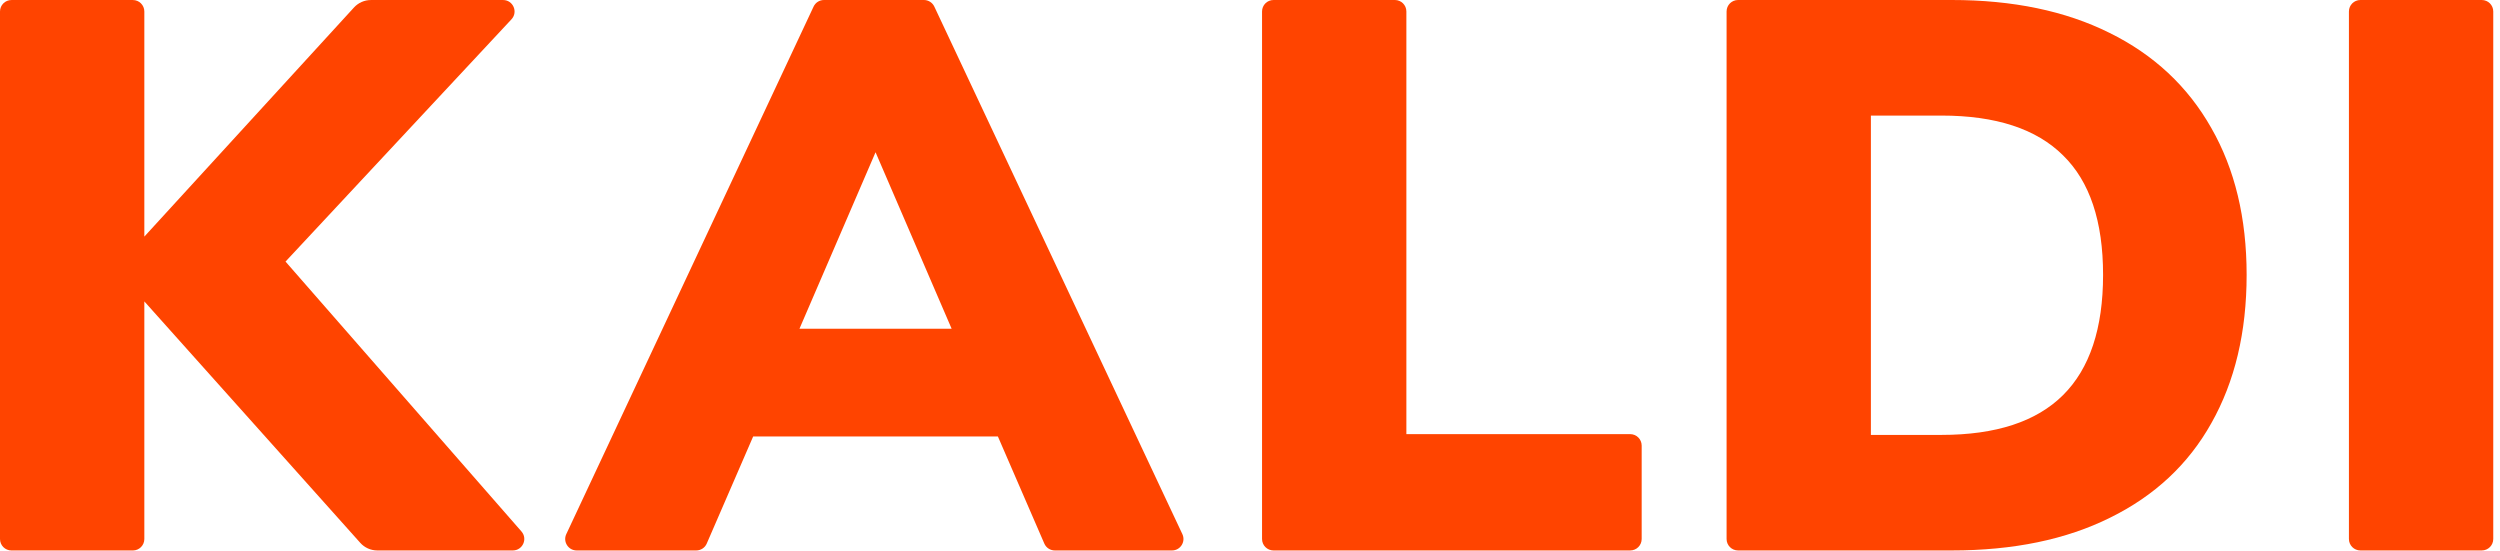
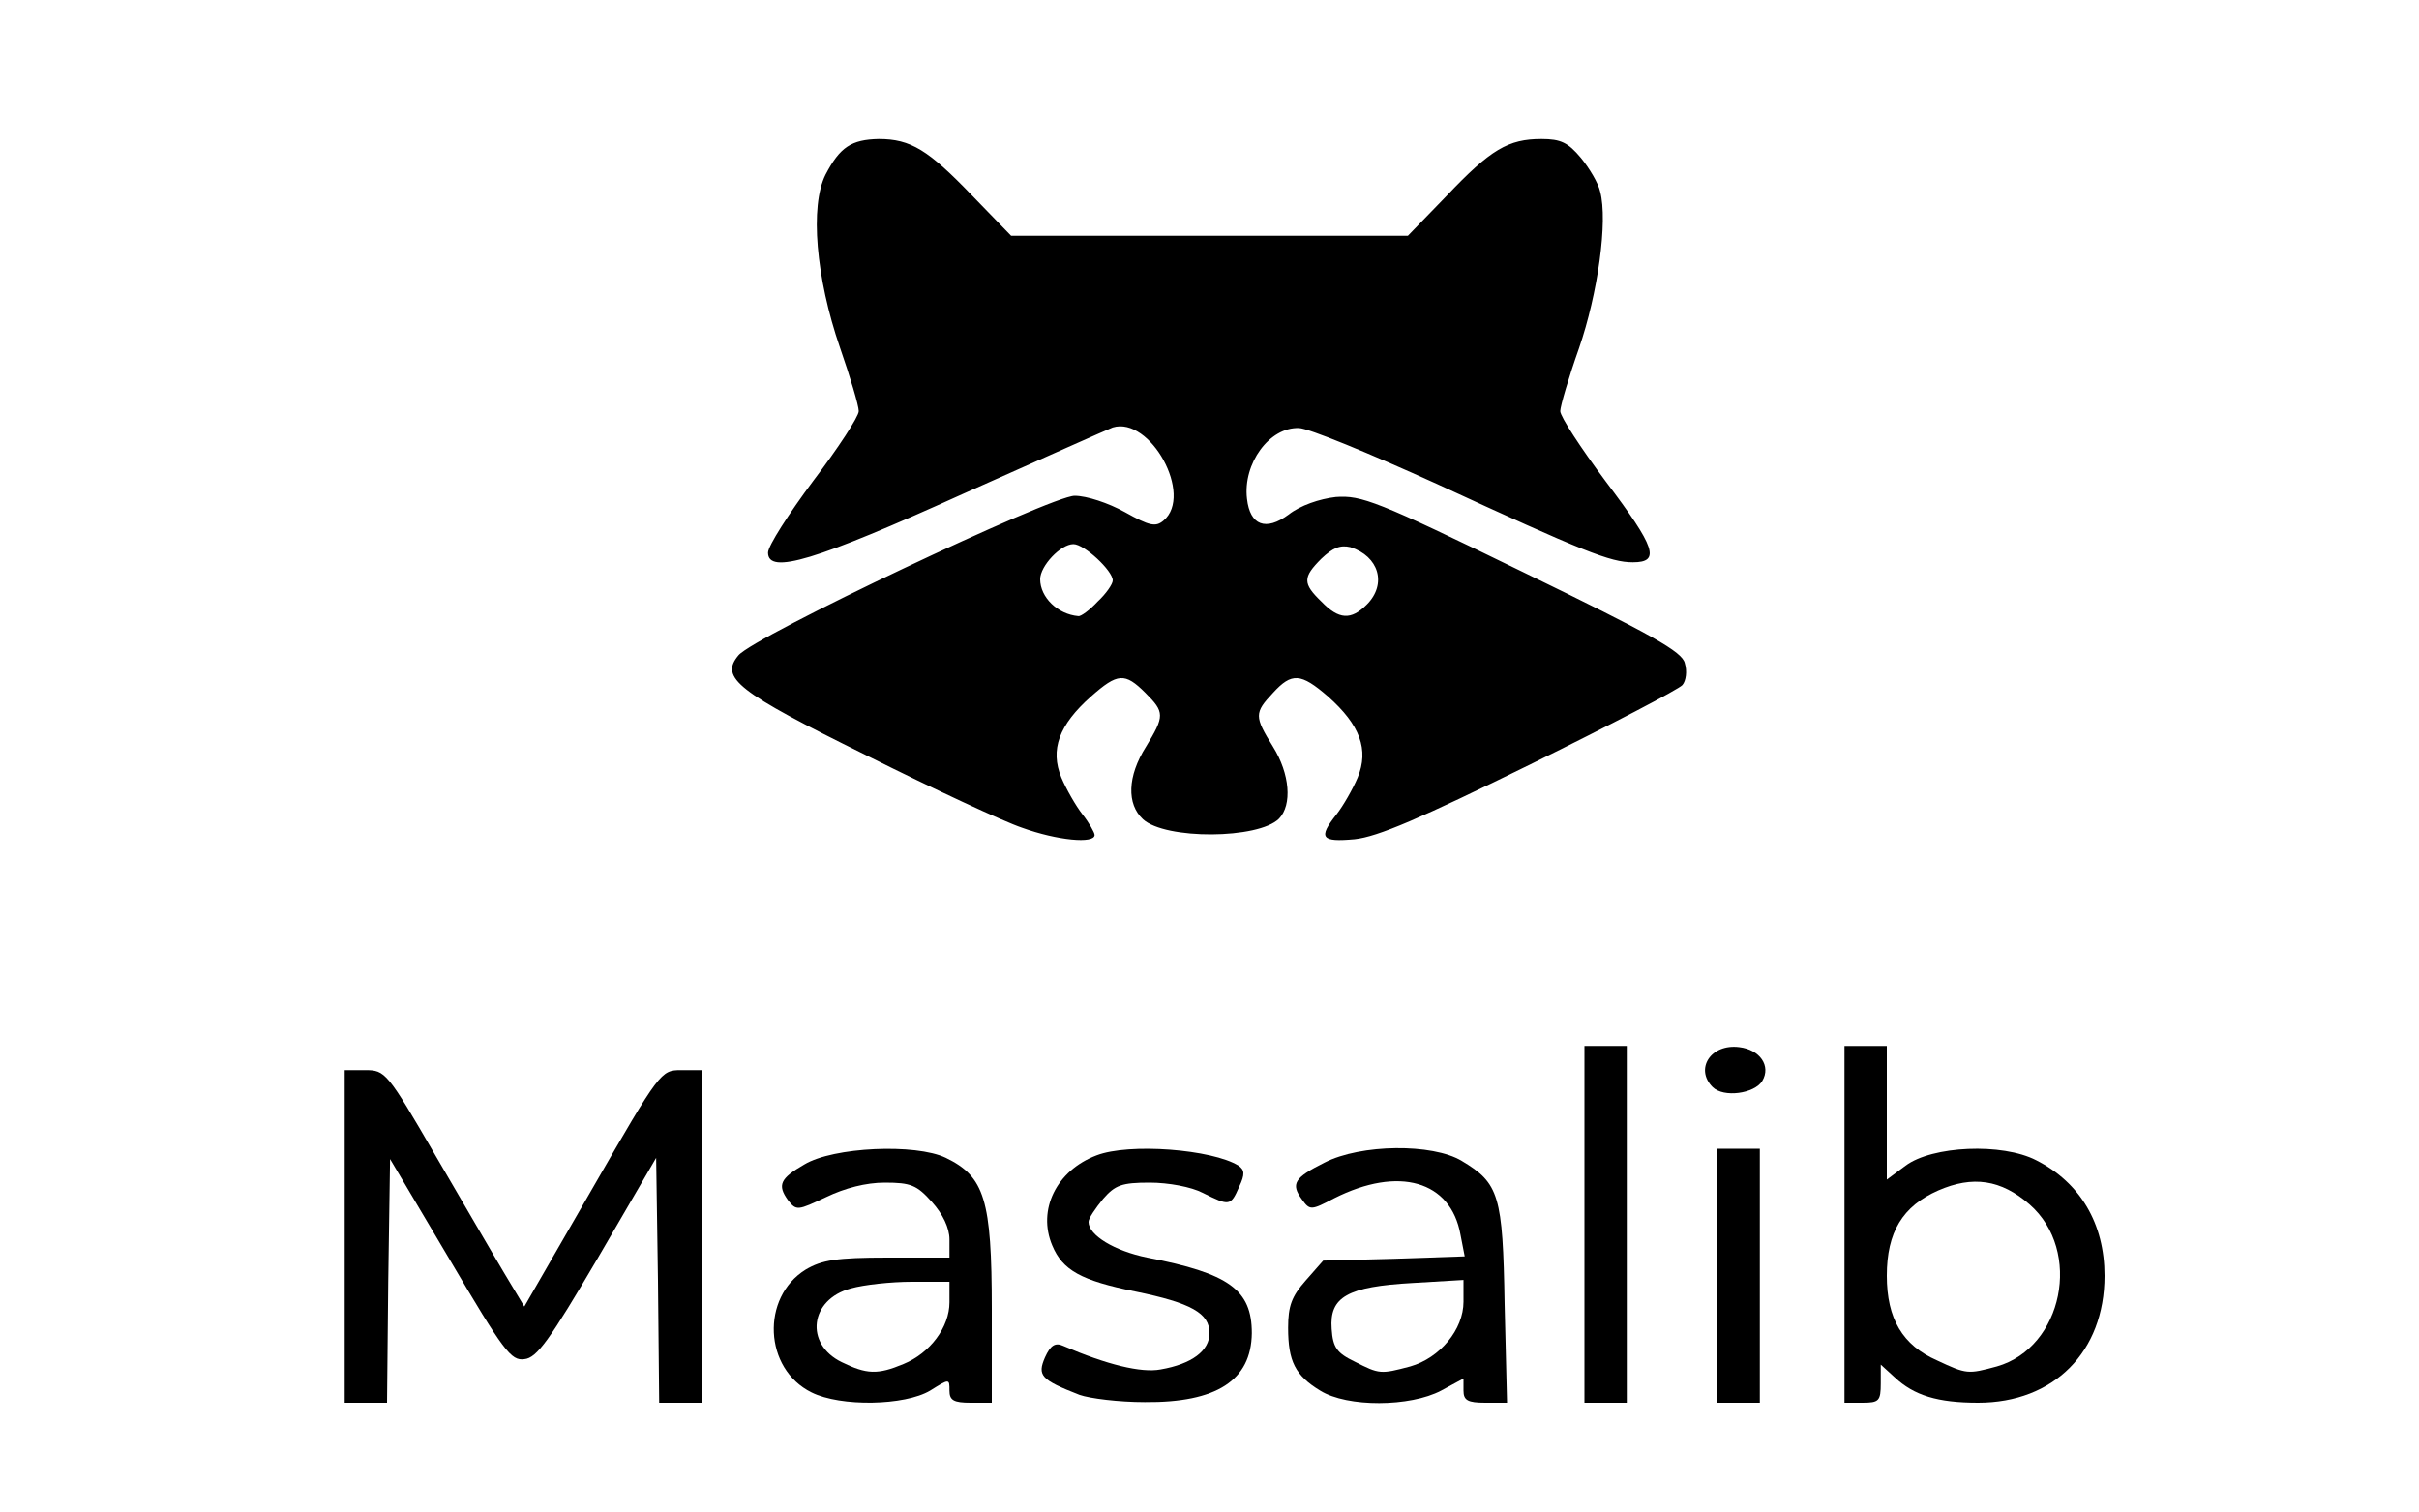
- <svg xmlns="http://www.w3.org/2000/svg" xmlns:xlink="http://www.w3.org/1999/xlink" viewBox="0 0 109 24">
-   <g transform="translate(-1470)">
-     <g style="mix-blend-mode:normal" transform="translate(1470)" fill="#f40">
-       <use xlink:href="#b" style="mix-blend-mode:normal" />
-       <use xlink:href="#c" style="mix-blend-mode:normal" />
-       <use xlink:href="#d" style="mix-blend-mode:normal" />
-       <use xlink:href="#e" style="mix-blend-mode:normal" />
-       <use xlink:href="#f" style="mix-blend-mode:normal" />
-     </g>
+ <svg xmlns="http://www.w3.org/2000/svg" version="1.0" width="400px" height="250px" viewBox="0 0 4000 2500" preserveAspectRatio="xMidYMid meet">
+   <g id="layer101" fill="#000000" stroke="none">
+     <path d="M570 2045 l0 -275 34 0 c33 0 36 3 116 141 45 77 96 165 114 195 l33 55 113 -196 c111 -193 113 -195 146 -195 l34 0 0 275 0 275 -35 0 -35 0 -2 -202 -3 -203 -96 165 c-80 136 -101 166 -122 168 -22 3 -34 -13 -123 -164 l-99 -167 -3 202 -2 201 -35 0 -35 0 0 -275z" />
+     <path d="M1342 2303 c-79 -39 -84 -157 -10 -203 27 -16 51 -20 136 -20 l102 0 0 -30 c0 -19 -11 -42 -29 -62 -25 -28 -35 -32 -78 -32 -31 0 -66 9 -97 24 -47 22 -49 23 -63 5 -18 -25 -13 -36 27 -59 48 -29 184 -35 234 -11 64 31 76 69 76 250 l0 155 -35 0 c-28 0 -35 -4 -35 -20 0 -20 0 -20 -32 0 -42 25 -148 27 -196 3z m152 -47 c44 -18 76 -61 76 -102 l0 -34 -62 0 c-35 0 -80 5 -101 11 -68 18 -77 92 -15 122 41 20 59 21 102 3z" />
+     <path d="M1785 2307 c-64 -25 -70 -32 -57 -62 9 -20 17 -25 30 -19 72 31 129 45 161 39 52 -9 81 -31 81 -60 0 -33 -30 -50 -123 -69 -89 -18 -120 -35 -137 -76 -25 -59 7 -124 73 -149 54 -21 192 -10 235 17 10 7 11 14 1 35 -14 32 -16 32 -60 10 -19 -10 -57 -17 -88 -17 -46 0 -57 4 -77 27 -13 16 -24 32 -24 38 0 22 43 48 97 59 135 26 173 53 173 125 -1 78 -58 115 -177 114 -43 0 -91 -6 -108 -12z" />
+     <path d="M2183 2300 c-41 -25 -53 -48 -53 -104 0 -36 6 -52 29 -78 l29 -33 117 -3 117 -4 -7 -36 c-16 -89 -102 -114 -209 -60 -38 20 -40 20 -53 2 -19 -26 -13 -36 37 -61 60 -31 179 -32 227 -3 62 37 68 57 71 237 l4 163 -36 0 c-29 0 -36 -4 -36 -20 l0 -20 -37 20 c-51 27 -155 28 -200 0z m149 -40 c49 -14 88 -61 88 -107 l0 -36 -84 5 c-108 6 -138 23 -134 76 2 31 9 40 38 54 41 21 43 21 92 8z" />
+     <path d="M2620 2025 l0 -295 35 0 35 0 0 295 0 295 -35 0 -35 0 0 -295z" />
+     <path d="M2840 2110 l0 -210 35 0 35 0 0 210 0 210 -35 0 -35 0 0 -210z" />
+     <path d="M3050 2025 l0 -295 35 0 35 0 0 110 0 111 31 -23 c44 -33 160 -38 216 -9 73 37 113 105 113 191 0 126 -84 210 -209 210 -67 0 -106 -12 -138 -42 l-23 -21 0 31 c0 29 -3 32 -30 32 l-30 0 0 -295z m252 235 c109 -31 142 -191 54 -268 -47 -41 -94 -48 -151 -23 -59 26 -85 69 -85 141 0 71 26 115 83 140 49 23 51 23 99 10z" />
+     <path d="M2832 1798 c-30 -30 -3 -72 44 -66 34 4 53 31 38 56 -13 21 -64 28 -82 10z" />
+     <path d="M1690 1369 c-30 -10 -146 -64 -258 -120 -213 -105 -242 -128 -211 -165 25 -31 517 -264 556 -264 20 0 56 12 83 27 41 23 51 25 64 14 50 -42 -22 -173 -84 -154 -8 3 -120 53 -248 110 -243 110 -322 134 -322 97 0 -11 34 -64 75 -119 41 -54 75 -106 75 -115 0 -9 -14 -56 -31 -105 -40 -116 -50 -234 -24 -286 24 -46 43 -58 88 -59 53 0 82 18 155 94 l64 66 328 0 328 0 64 -66 c73 -77 102 -94 157 -94 32 0 44 6 65 31 14 17 29 42 32 56 13 49 -4 169 -35 259 -17 48 -31 96 -31 104 0 9 34 61 75 116 83 110 91 134 45 134 -37 0 -80 -17 -325 -130 -110 -50 -212 -92 -227 -92 -49 -2 -93 59 -86 117 5 44 31 54 69 26 19 -15 51 -26 78 -29 42 -3 67 6 309 124 214 104 264 132 268 151 4 13 2 29 -4 36 -6 7 -119 66 -251 131 -183 90 -253 120 -291 124 -55 5 -61 -2 -30 -41 11 -14 27 -42 35 -61 19 -46 4 -87 -49 -134 -45 -39 -60 -40 -91 -6 -31 33 -31 39 0 89 28 45 32 96 10 119 -34 34 -188 35 -225 1 -27 -25 -26 -71 5 -120 31 -51 31 -57 -1 -89 -34 -34 -46 -33 -90 6 -53 47 -68 88 -49 134 8 19 24 47 35 61 11 14 20 30 20 34 0 15 -62 9 -120 -12z m125 -374 c14 -13 25 -29 25 -35 0 -16 -47 -60 -65 -60 -21 0 -55 36 -55 58 0 30 29 58 63 61 4 1 19 -10 32 -24z m445 5 c34 -34 20 -80 -27 -95 -17 -4 -29 1 -48 19 -31 31 -31 41 0 71 29 30 49 31 75 5z" />
  </g>
-   <defs>
-     <path id="b" d="M22.735 23.171c.283.323.053.829-.376.829h-5.907c-.285 0-.556-.121-.745-.333l-9.414-10.526v10.36c0 .276-.224.5-.5.5h-5.293c-.276 0-.5-.224-.5-.5v-23c0-.276.224-.5.5-.5h5.293c.276 0 .5.224.5.5v9.815l9.141-9.99c.19-.207.457-.325.738-.325h5.762c.437 0 .664.521.366.841l-9.851 10.563 10.287 11.767z" />
-     <path id="c" d="M45.991 24c-.199 0-.38-.118-.459-.301l-2.024-4.669h-10.67l-2.024 4.669c-.079.183-.259.301-.459.301h-5.212c-.366 0-.608-.381-.453-.712l10.782-23c.082-.176.259-.288.453-.288h4.358c.194 0 .37.112.453.287l10.815 23c.156.332-.086.713-.452.713h-5.108zm-11.135-9.668h6.635l-3.317-7.694-3.317 7.694z" />
-     <path id="d" d="M55.525 24c-.276 0-.5-.224-.5-.5v-23c0-.276.224-.5.5-.5h5.293c.276 0 .5.224.5.5v18.428h9.759c.276 0 .5.224.5.5v4.072c0 .276-.224.5-.5.5h-15.552z" />
-     <path id="e" d="M75.279.5c0-.276.224-.5.5-.5h9.315c2.667 0 4.959.477 6.874 1.43 1.938.953 3.42 2.338 4.446 4.153 1.026 1.793 1.539 3.926 1.539 6.4 0 2.496-.513 4.652-1.539 6.468-1.003 1.793-2.474 3.166-4.412 4.119-1.915.953-4.218 1.43-6.908 1.43h-9.315c-.276 0-.5-.224-.5-.5v-23zm9.37 18.462c2.371 0 4.138-.579 5.301-1.736 1.163-1.157 1.744-2.905 1.744-5.242 0-2.338-.581-4.074-1.744-5.209-1.163-1.157-2.93-1.736-5.301-1.736h-3.078v13.923h3.078z" />
-     <path id="f" d="M102.913 24c-.276 0-.5-.224-.5-.5v-23c0-.276.224-.5.5-.5h5.293c.276 0 .5.224.5.5v23c0 .276-.224.5-.5.5h-5.293z" />
-   </defs>
</svg>
